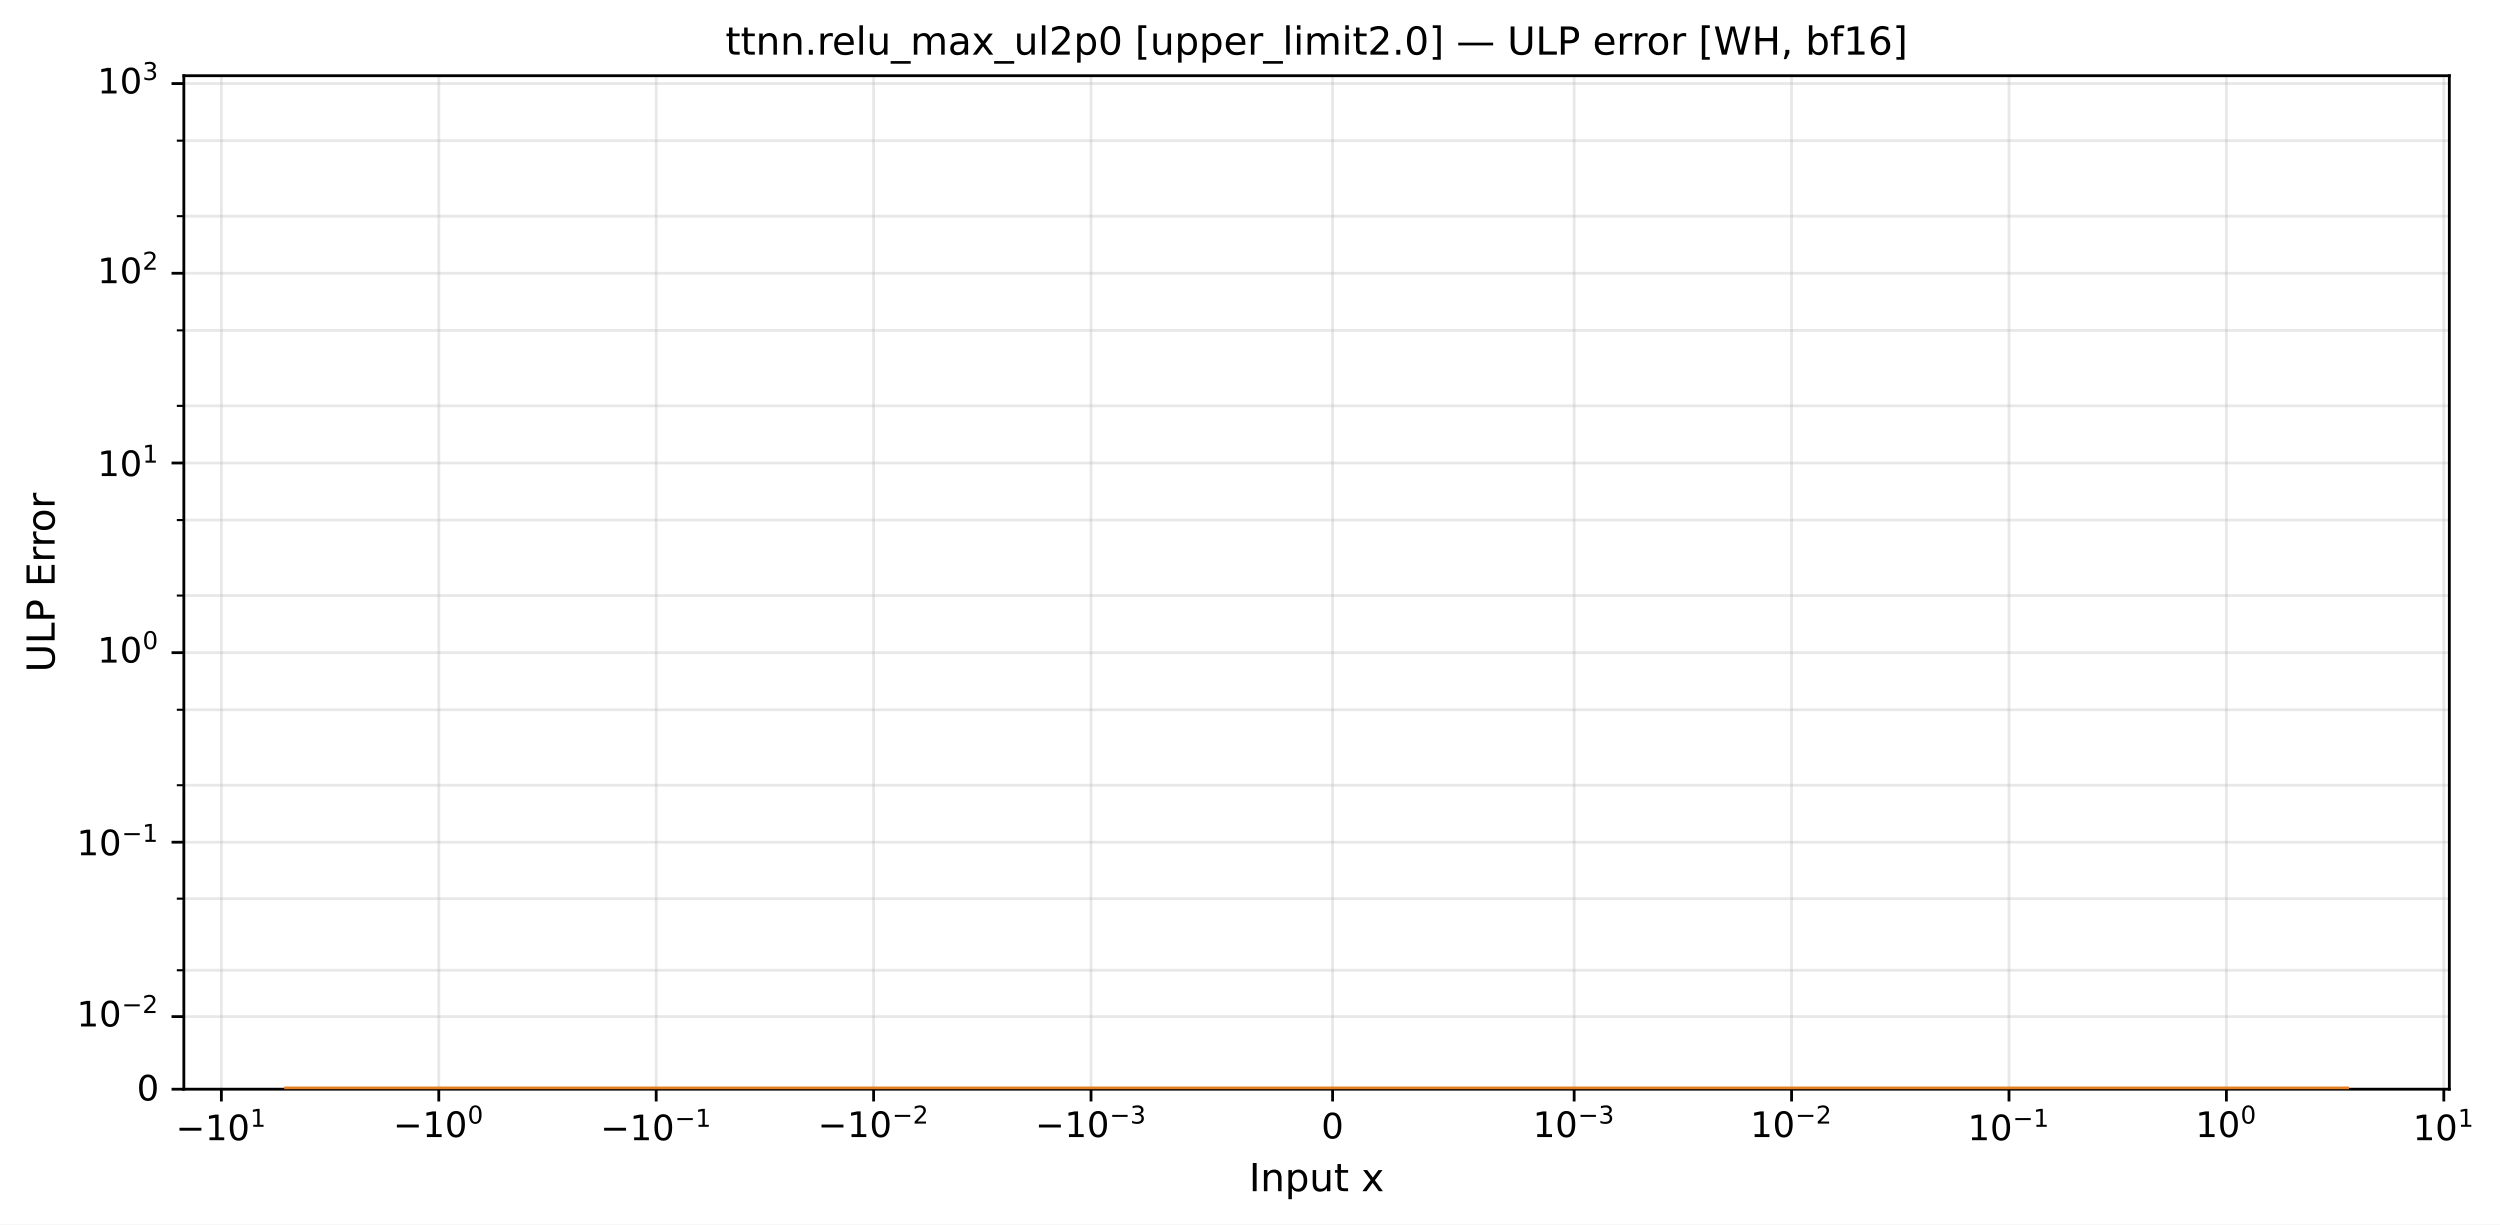
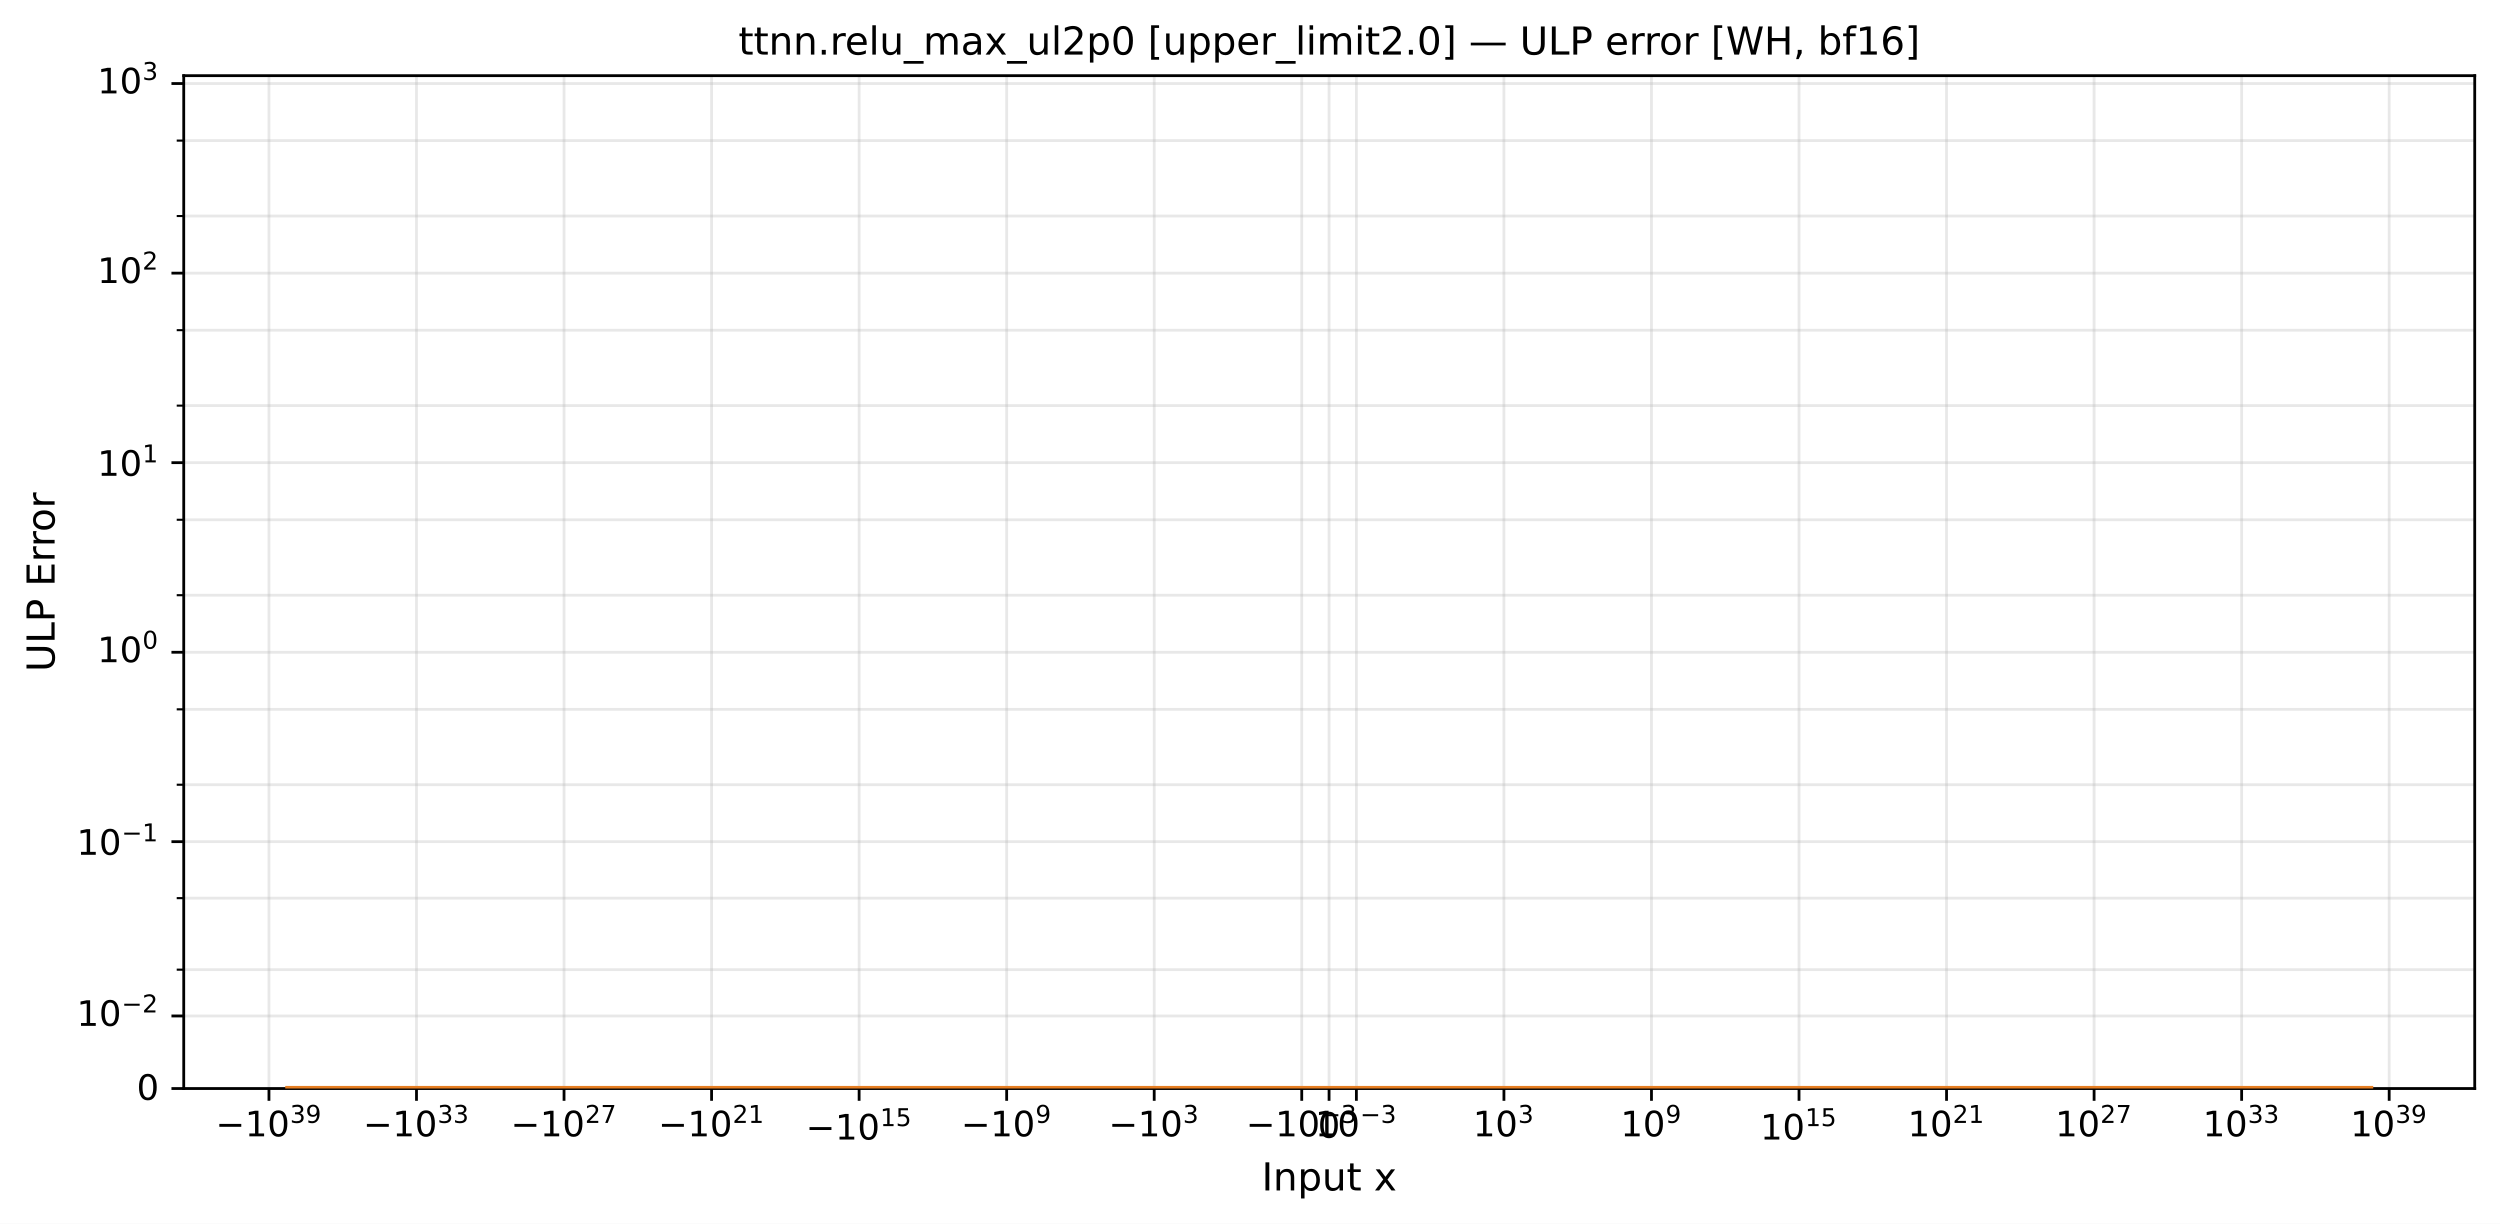
- <svg xmlns="http://www.w3.org/2000/svg" xmlns:xlink="http://www.w3.org/1999/xlink" width="711.825pt" height="348.65pt" viewBox="0 0 711.825 348.65" version="1.1">
+ <svg xmlns="http://www.w3.org/2000/svg" xmlns:xlink="http://www.w3.org/1999/xlink" width="712.254pt" height="348.65pt" viewBox="0 0 712.254 348.65" version="1.1">
  <defs>
    <style type="text/css">*{stroke-linejoin: round; stroke-linecap: butt}</style>
  </defs>
  <g id="figure_1">
    <g id="patch_1">
-       <path d="M 0 348.65  L 711.825 348.65  L 711.825 0  L 0 0  z " style="fill: #ffffff" />
+       <path d="M 0 348.65  L 712.254 348.65  L 712.254 0  L 0 0  z " style="fill: #ffffff" />
    </g>
    <g id="axes_1">
      <g id="patch_2">
-         <path d="M 52.346 310.126  L 697.398 310.126  L 697.398 21.558  L 52.346 21.558  z " style="fill: #ffffff" />
+         <path d="M 52.346 310.126  L 705.054 310.126  L 705.054 21.558  L 52.346 21.558  z " style="fill: #ffffff" />
      </g>
      <g id="matplotlib.axis_1">
        <g id="xtick_1">
          <g id="line2d_1">
-             <path d="M 63.032 310.126  L 63.032 21.558  " clip-path="url(#pb65da6283c)" style="fill: none; stroke: #b0b0b0; stroke-opacity: 0.3; stroke-width: 0.8; stroke-linecap: square" />
+             <path d="M 76.626 310.126  L 76.626 21.558  " clip-path="url(#pabdd1ac761)" style="fill: none; stroke: #b0b0b0; stroke-opacity: 0.3; stroke-width: 0.8; stroke-linecap: square" />
          </g>
          <g id="line2d_2">
            <defs>
-               <path id="mb6e221e3f4" d="M 0 0  L 0 3.5  " style="stroke: #000000; stroke-width: 0.8" />
+               <path id="mcf3e593e1d" d="M 0 0  L 0 3.5  " style="stroke: #000000; stroke-width: 0.8" />
            </defs>
            <g>
-               <use xlink:href="#mb6e221e3f4" x="63.032" y="310.126" style="stroke: #000000; stroke-width: 0.8" />
+               <use xlink:href="#mcf3e593e1d" x="76.626" y="310.126" style="stroke: #000000; stroke-width: 0.8" />
            </g>
          </g>
          <g id="text_1">
-             <g transform="translate(50.0316 324.7247)">
+             <g transform="translate(61.42569 324.7247)">
+               <text>
+                 <tspan x="0" y="-0.977" style="font-size: 10px; font-family: 'DejaVu Sans'">−</tspan>
+                 <tspan x="8.379" y="-0.977" style="font-size: 10px; font-family: 'DejaVu Sans'">1</tspan>
+                 <tspan x="14.741" y="-0.977" style="font-size: 10px; font-family: 'DejaVu Sans'">0</tspan>
+                 <tspan x="21.199" y="-4.805" style="font-size: 7px; font-family: 'DejaVu Sans'">3</tspan>
+                 <tspan x="25.653" y="-4.805" style="font-size: 7px; font-family: 'DejaVu Sans'">9</tspan>
+               </text>
+             </g>
+           </g>
+         </g>
+         <g id="xtick_2">
+           <g id="line2d_3">
+             <path d="M 118.66 310.126  L 118.66 21.558  " clip-path="url(#pabdd1ac761)" style="fill: none; stroke: #b0b0b0; stroke-opacity: 0.3; stroke-width: 0.8; stroke-linecap: square" />
+           </g>
+           <g id="line2d_4">
+             <g>
+               <use xlink:href="#mcf3e593e1d" x="118.66" y="310.126" style="stroke: #000000; stroke-width: 0.8" />
+             </g>
+           </g>
+           <g id="text_2">
+             <g transform="translate(103.4604 324.7247)">
+               <text>
+                 <tspan x="0" y="-0.977" style="font-size: 10px; font-family: 'DejaVu Sans'">−</tspan>
+                 <tspan x="8.379" y="-0.977" style="font-size: 10px; font-family: 'DejaVu Sans'">1</tspan>
+                 <tspan x="14.741" y="-0.977" style="font-size: 10px; font-family: 'DejaVu Sans'">0</tspan>
+                 <tspan x="21.199" y="-4.805" style="font-size: 7px; font-family: 'DejaVu Sans'">3</tspan>
+                 <tspan x="25.653" y="-4.805" style="font-size: 7px; font-family: 'DejaVu Sans'">3</tspan>
+               </text>
+             </g>
+           </g>
+         </g>
+         <g id="xtick_3">
+           <g id="line2d_5">
+             <path d="M 160.695 310.126  L 160.695 21.558  " clip-path="url(#pabdd1ac761)" style="fill: none; stroke: #b0b0b0; stroke-opacity: 0.3; stroke-width: 0.8; stroke-linecap: square" />
+           </g>
+           <g id="line2d_6">
+             <g>
+               <use xlink:href="#mcf3e593e1d" x="160.695" y="310.126" style="stroke: #000000; stroke-width: 0.8" />
+             </g>
+           </g>
+           <g id="text_3">
+             <g transform="translate(145.4952 324.7247)">
+               <text>
+                 <tspan x="0" y="-0.977" style="font-size: 10px; font-family: 'DejaVu Sans'">−</tspan>
+                 <tspan x="8.379" y="-0.977" style="font-size: 10px; font-family: 'DejaVu Sans'">1</tspan>
+                 <tspan x="14.741" y="-0.977" style="font-size: 10px; font-family: 'DejaVu Sans'">0</tspan>
+                 <tspan x="21.199" y="-4.805" style="font-size: 7px; font-family: 'DejaVu Sans'">2</tspan>
+                 <tspan x="25.653" y="-4.805" style="font-size: 7px; font-family: 'DejaVu Sans'">7</tspan>
+               </text>
+             </g>
+           </g>
+         </g>
+         <g id="xtick_4">
+           <g id="line2d_7">
+             <path d="M 202.73 310.126  L 202.73 21.558  " clip-path="url(#pabdd1ac761)" style="fill: none; stroke: #b0b0b0; stroke-opacity: 0.3; stroke-width: 0.8; stroke-linecap: square" />
+           </g>
+           <g id="line2d_8">
+             <g>
+               <use xlink:href="#mcf3e593e1d" x="202.73" y="310.126" style="stroke: #000000; stroke-width: 0.8" />
+             </g>
+           </g>
+           <g id="text_4">
+             <g transform="translate(187.5299 324.7247)">
+               <text>
+                 <tspan x="0" y="-0.977" style="font-size: 10px; font-family: 'DejaVu Sans'">−</tspan>
+                 <tspan x="8.379" y="-0.977" style="font-size: 10px; font-family: 'DejaVu Sans'">1</tspan>
+                 <tspan x="14.741" y="-0.977" style="font-size: 10px; font-family: 'DejaVu Sans'">0</tspan>
+                 <tspan x="21.199" y="-4.805" style="font-size: 7px; font-family: 'DejaVu Sans'">2</tspan>
+                 <tspan x="25.653" y="-4.805" style="font-size: 7px; font-family: 'DejaVu Sans'">1</tspan>
+               </text>
+             </g>
+           </g>
+         </g>
+         <g id="xtick_5">
+           <g id="line2d_9">
+             <path d="M 244.765 310.126  L 244.765 21.558  " clip-path="url(#pabdd1ac761)" style="fill: none; stroke: #b0b0b0; stroke-opacity: 0.3; stroke-width: 0.8; stroke-linecap: square" />
+           </g>
+           <g id="line2d_10">
+             <g>
+               <use xlink:href="#mcf3e593e1d" x="244.765" y="310.126" style="stroke: #000000; stroke-width: 0.8" />
+             </g>
+           </g>
+           <g id="text_5">
+             <g transform="translate(229.5647 324.7247)">
              <text>
                <tspan x="0" y="-0.064" style="font-size: 10px; font-family: 'DejaVu Sans'">−</tspan>
                <tspan x="8.379" y="-0.064" style="font-size: 10px; font-family: 'DejaVu Sans'">1</tspan>
                <tspan x="14.741" y="-0.064" style="font-size: 10px; font-family: 'DejaVu Sans'">0</tspan>
                <tspan x="21.199" y="-3.892" style="font-size: 7px; font-family: 'DejaVu Sans'">1</tspan>
-               </text>
-             </g>
-           </g>
-         </g>
-         <g id="xtick_2">
-           <g id="line2d_3">
-             <path d="M 124.935 310.126  L 124.935 21.558  " clip-path="url(#pb65da6283c)" style="fill: none; stroke: #b0b0b0; stroke-opacity: 0.3; stroke-width: 0.8; stroke-linecap: square" />
-           </g>
-           <g id="line2d_4">
-             <g>
-               <use xlink:href="#mb6e221e3f4" x="124.935" y="310.126" style="stroke: #000000; stroke-width: 0.8" />
-             </g>
-           </g>
-           <g id="text_2">
-             <g transform="translate(111.9353 324.7247)">
+                 <tspan x="25.653" y="-3.892" style="font-size: 7px; font-family: 'DejaVu Sans'">5</tspan>
+               </text>
+             </g>
+           </g>
+         </g>
+         <g id="xtick_6">
+           <g id="line2d_11">
+             <path d="M 286.799 310.126  L 286.799 21.558  " clip-path="url(#pabdd1ac761)" style="fill: none; stroke: #b0b0b0; stroke-opacity: 0.3; stroke-width: 0.8; stroke-linecap: square" />
+           </g>
+           <g id="line2d_12">
+             <g>
+               <use xlink:href="#mcf3e593e1d" x="286.799" y="310.126" style="stroke: #000000; stroke-width: 0.8" />
+             </g>
+           </g>
+           <g id="text_6">
+             <g transform="translate(273.7994 324.7247)">
              <text>
                <tspan x="0" y="-0.977" style="font-size: 10px; font-family: 'DejaVu Sans'">−</tspan>
                <tspan x="8.379" y="-0.977" style="font-size: 10px; font-family: 'DejaVu Sans'">1</tspan>
                <tspan x="14.741" y="-0.977" style="font-size: 10px; font-family: 'DejaVu Sans'">0</tspan>
-                 <tspan x="21.199" y="-4.805" style="font-size: 7px; font-family: 'DejaVu Sans'">0</tspan>
-               </text>
-             </g>
-           </g>
-         </g>
-         <g id="xtick_3">
-           <g id="line2d_5">
-             <path d="M 186.839 310.126  L 186.839 21.558  " clip-path="url(#pb65da6283c)" style="fill: none; stroke: #b0b0b0; stroke-opacity: 0.3; stroke-width: 0.8; stroke-linecap: square" />
-           </g>
-           <g id="line2d_6">
-             <g>
-               <use xlink:href="#mb6e221e3f4" x="186.839" y="310.126" style="stroke: #000000; stroke-width: 0.8" />
-             </g>
-           </g>
-           <g id="text_3">
-             <g transform="translate(170.9391 324.7247)">
-               <text>
-                 <tspan x="0" y="-0.064" style="font-size: 10px; font-family: 'DejaVu Sans'">−</tspan>
-                 <tspan x="8.379" y="-0.064" style="font-size: 10px; font-family: 'DejaVu Sans'">1</tspan>
-                 <tspan x="14.741" y="-0.064" style="font-size: 10px; font-family: 'DejaVu Sans'">0</tspan>
-                 <tspan x="21.199" y="-3.892" style="font-size: 7px; font-family: 'DejaVu Sans'">−</tspan>
-                 <tspan x="27.064" y="-3.892" style="font-size: 7px; font-family: 'DejaVu Sans'">1</tspan>
-               </text>
-             </g>
-           </g>
-         </g>
-         <g id="xtick_4">
-           <g id="line2d_7">
-             <path d="M 248.743 310.126  L 248.743 21.558  " clip-path="url(#pb65da6283c)" style="fill: none; stroke: #b0b0b0; stroke-opacity: 0.3; stroke-width: 0.8; stroke-linecap: square" />
-           </g>
-           <g id="line2d_8">
-             <g>
-               <use xlink:href="#mb6e221e3f4" x="248.743" y="310.126" style="stroke: #000000; stroke-width: 0.8" />
-             </g>
-           </g>
-           <g id="text_4">
-             <g transform="translate(232.8428 324.7247)">
+                 <tspan x="21.199" y="-4.805" style="font-size: 7px; font-family: 'DejaVu Sans'">9</tspan>
+               </text>
+             </g>
+           </g>
+         </g>
+         <g id="xtick_7">
+           <g id="line2d_13">
+             <path d="M 328.834 310.126  L 328.834 21.558  " clip-path="url(#pabdd1ac761)" style="fill: none; stroke: #b0b0b0; stroke-opacity: 0.3; stroke-width: 0.8; stroke-linecap: square" />
+           </g>
+           <g id="line2d_14">
+             <g>
+               <use xlink:href="#mcf3e593e1d" x="328.834" y="310.126" style="stroke: #000000; stroke-width: 0.8" />
+             </g>
+           </g>
+           <g id="text_7">
+             <g transform="translate(315.8341 324.7247)">
              <text>
                <tspan x="0" y="-0.977" style="font-size: 10px; font-family: 'DejaVu Sans'">−</tspan>
                <tspan x="8.379" y="-0.977" style="font-size: 10px; font-family: 'DejaVu Sans'">1</tspan>
                <tspan x="14.741" y="-0.977" style="font-size: 10px; font-family: 'DejaVu Sans'">0</tspan>
-                 <tspan x="21.199" y="-4.805" style="font-size: 7px; font-family: 'DejaVu Sans'">−</tspan>
-                 <tspan x="27.064" y="-4.805" style="font-size: 7px; font-family: 'DejaVu Sans'">2</tspan>
-               </text>
-             </g>
-           </g>
-         </g>
-         <g id="xtick_5">
-           <g id="line2d_9">
-             <path d="M 310.647 310.126  L 310.647 21.558  " clip-path="url(#pb65da6283c)" style="fill: none; stroke: #b0b0b0; stroke-opacity: 0.3; stroke-width: 0.8; stroke-linecap: square" />
-           </g>
-           <g id="line2d_10">
-             <g>
-               <use xlink:href="#mb6e221e3f4" x="310.647" y="310.126" style="stroke: #000000; stroke-width: 0.8" />
-             </g>
-           </g>
-           <g id="text_5">
-             <g transform="translate(294.7465 324.7247)">
+                 <tspan x="21.199" y="-4.805" style="font-size: 7px; font-family: 'DejaVu Sans'">3</tspan>
+               </text>
+             </g>
+           </g>
+         </g>
+         <g id="xtick_8">
+           <g id="line2d_15">
+             <path d="M 370.869 310.126  L 370.869 21.558  " clip-path="url(#pabdd1ac761)" style="fill: none; stroke: #b0b0b0; stroke-opacity: 0.3; stroke-width: 0.8; stroke-linecap: square" />
+           </g>
+           <g id="line2d_16">
+             <g>
+               <use xlink:href="#mcf3e593e1d" x="370.869" y="310.126" style="stroke: #000000; stroke-width: 0.8" />
+             </g>
+           </g>
+           <g id="text_8">
+             <g transform="translate(354.9689 324.7247)">
              <text>
                <tspan x="0" y="-0.977" style="font-size: 10px; font-family: 'DejaVu Sans'">−</tspan>
                <tspan x="8.379" y="-0.977" style="font-size: 10px; font-family: 'DejaVu Sans'">1</tspan>
                <tspan x="14.741" y="-0.977" style="font-size: 10px; font-family: 'DejaVu Sans'">0</tspan>
                <tspan x="21.199" y="-4.805" style="font-size: 7px; font-family: 'DejaVu Sans'">−</tspan>
                <tspan x="27.064" y="-4.805" style="font-size: 7px; font-family: 'DejaVu Sans'">3</tspan>
              </text>
            </g>
          </g>
        </g>
-         <g id="xtick_6">
-           <g id="line2d_11">
-             <path d="M 379.428 310.126  L 379.428 21.558  " clip-path="url(#pb65da6283c)" style="fill: none; stroke: #b0b0b0; stroke-opacity: 0.3; stroke-width: 0.8; stroke-linecap: square" />
-           </g>
-           <g id="line2d_12">
-             <g>
-               <use xlink:href="#mb6e221e3f4" x="379.428" y="310.126" style="stroke: #000000; stroke-width: 0.8" />
-             </g>
-           </g>
-           <g id="text_6">
-             <g transform="translate(376.2285 324.7247)">
+         <g id="xtick_9">
+           <g id="line2d_17">
+             <path d="M 378.653 310.126  L 378.653 21.558  " clip-path="url(#pabdd1ac761)" style="fill: none; stroke: #b0b0b0; stroke-opacity: 0.3; stroke-width: 0.8; stroke-linecap: square" />
+           </g>
+           <g id="line2d_18">
+             <g>
+               <use xlink:href="#mcf3e593e1d" x="378.653" y="310.126" style="stroke: #000000; stroke-width: 0.8" />
+             </g>
+           </g>
+           <g id="text_9">
+             <g transform="translate(375.4531 324.7247)">
              <text>
                <tspan x="0" y="-0.578" style="font-size: 10px; font-family: 'DejaVu Sans'">0</tspan>
              </text>
            </g>
          </g>
        </g>
-         <g id="xtick_7">
-           <g id="line2d_13">
-             <path d="M 448.21 310.126  L 448.21 21.558  " clip-path="url(#pb65da6283c)" style="fill: none; stroke: #b0b0b0; stroke-opacity: 0.3; stroke-width: 0.8; stroke-linecap: square" />
-           </g>
-           <g id="line2d_14">
-             <g>
-               <use xlink:href="#mb6e221e3f4" x="448.21" y="310.126" style="stroke: #000000; stroke-width: 0.8" />
-             </g>
-           </g>
-           <g id="text_7">
-             <g transform="translate(436.4604 324.7247)">
+         <g id="xtick_10">
+           <g id="line2d_19">
+             <path d="M 386.437 310.126  L 386.437 21.558  " clip-path="url(#pabdd1ac761)" style="fill: none; stroke: #b0b0b0; stroke-opacity: 0.3; stroke-width: 0.8; stroke-linecap: square" />
+           </g>
+           <g id="line2d_20">
+             <g>
+               <use xlink:href="#mcf3e593e1d" x="386.437" y="310.126" style="stroke: #000000; stroke-width: 0.8" />
+             </g>
+           </g>
+           <g id="text_10">
+             <g transform="translate(374.6873 324.7247)">
              <text>
                <tspan x="0" y="-0.977" style="font-size: 10px; font-family: 'DejaVu Sans'">1</tspan>
                <tspan x="6.362" y="-0.977" style="font-size: 10px; font-family: 'DejaVu Sans'">0</tspan>
                <tspan x="12.82" y="-4.805" style="font-size: 7px; font-family: 'DejaVu Sans'">−</tspan>
                <tspan x="18.686" y="-4.805" style="font-size: 7px; font-family: 'DejaVu Sans'">3</tspan>
              </text>
            </g>
          </g>
        </g>
-         <g id="xtick_8">
-           <g id="line2d_15">
-             <path d="M 510.114 310.126  L 510.114 21.558  " clip-path="url(#pb65da6283c)" style="fill: none; stroke: #b0b0b0; stroke-opacity: 0.3; stroke-width: 0.8; stroke-linecap: square" />
-           </g>
-           <g id="line2d_16">
-             <g>
-               <use xlink:href="#mb6e221e3f4" x="510.114" y="310.126" style="stroke: #000000; stroke-width: 0.8" />
-             </g>
-           </g>
-           <g id="text_8">
-             <g transform="translate(498.3641 324.7247)">
+         <g id="xtick_11">
+           <g id="line2d_21">
+             <path d="M 428.472 310.126  L 428.472 21.558  " clip-path="url(#pabdd1ac761)" style="fill: none; stroke: #b0b0b0; stroke-opacity: 0.3; stroke-width: 0.8; stroke-linecap: square" />
+           </g>
+           <g id="line2d_22">
+             <g>
+               <use xlink:href="#mcf3e593e1d" x="428.472" y="310.126" style="stroke: #000000; stroke-width: 0.8" />
+             </g>
+           </g>
+           <g id="text_11">
+             <g transform="translate(419.6721 324.7247)">
+               <text>
+                 <tspan x="0" y="-0.977" style="font-size: 10px; font-family: 'DejaVu Sans'">1</tspan>
+                 <tspan x="6.362" y="-0.977" style="font-size: 10px; font-family: 'DejaVu Sans'">0</tspan>
+                 <tspan x="12.82" y="-4.805" style="font-size: 7px; font-family: 'DejaVu Sans'">3</tspan>
+               </text>
+             </g>
+           </g>
+         </g>
+         <g id="xtick_12">
+           <g id="line2d_23">
+             <path d="M 470.507 310.126  L 470.507 21.558  " clip-path="url(#pabdd1ac761)" style="fill: none; stroke: #b0b0b0; stroke-opacity: 0.3; stroke-width: 0.8; stroke-linecap: square" />
+           </g>
+           <g id="line2d_24">
+             <g>
+               <use xlink:href="#mcf3e593e1d" x="470.507" y="310.126" style="stroke: #000000; stroke-width: 0.8" />
+             </g>
+           </g>
+           <g id="text_12">
+             <g transform="translate(461.7068 324.7247)">
+               <text>
+                 <tspan x="0" y="-0.977" style="font-size: 10px; font-family: 'DejaVu Sans'">1</tspan>
+                 <tspan x="6.362" y="-0.977" style="font-size: 10px; font-family: 'DejaVu Sans'">0</tspan>
+                 <tspan x="12.82" y="-4.805" style="font-size: 7px; font-family: 'DejaVu Sans'">9</tspan>
+               </text>
+             </g>
+           </g>
+         </g>
+         <g id="xtick_13">
+           <g id="line2d_25">
+             <path d="M 512.542 310.126  L 512.542 21.558  " clip-path="url(#pabdd1ac761)" style="fill: none; stroke: #b0b0b0; stroke-opacity: 0.3; stroke-width: 0.8; stroke-linecap: square" />
+           </g>
+           <g id="line2d_26">
+             <g>
+               <use xlink:href="#mcf3e593e1d" x="512.542" y="310.126" style="stroke: #000000; stroke-width: 0.8" />
+             </g>
+           </g>
+           <g id="text_13">
+             <g transform="translate(501.4915 324.7247)">
+               <text>
+                 <tspan x="0" y="-0.064" style="font-size: 10px; font-family: 'DejaVu Sans'">1</tspan>
+                 <tspan x="6.362" y="-0.064" style="font-size: 10px; font-family: 'DejaVu Sans'">0</tspan>
+                 <tspan x="12.82" y="-3.892" style="font-size: 7px; font-family: 'DejaVu Sans'">1</tspan>
+                 <tspan x="17.274" y="-3.892" style="font-size: 7px; font-family: 'DejaVu Sans'">5</tspan>
+               </text>
+             </g>
+           </g>
+         </g>
+         <g id="xtick_14">
+           <g id="line2d_27">
+             <path d="M 554.576 310.126  L 554.576 21.558  " clip-path="url(#pabdd1ac761)" style="fill: none; stroke: #b0b0b0; stroke-opacity: 0.3; stroke-width: 0.8; stroke-linecap: square" />
+           </g>
+           <g id="line2d_28">
+             <g>
+               <use xlink:href="#mcf3e593e1d" x="554.576" y="310.126" style="stroke: #000000; stroke-width: 0.8" />
+             </g>
+           </g>
+           <g id="text_14">
+             <g transform="translate(543.5263 324.7247)">
+               <text>
+                 <tspan x="0" y="-0.977" style="font-size: 10px; font-family: 'DejaVu Sans'">1</tspan>
+                 <tspan x="6.362" y="-0.977" style="font-size: 10px; font-family: 'DejaVu Sans'">0</tspan>
+                 <tspan x="12.82" y="-4.805" style="font-size: 7px; font-family: 'DejaVu Sans'">2</tspan>
+                 <tspan x="17.274" y="-4.805" style="font-size: 7px; font-family: 'DejaVu Sans'">1</tspan>
+               </text>
+             </g>
+           </g>
+         </g>
+         <g id="xtick_15">
+           <g id="line2d_29">
+             <path d="M 596.611 310.126  L 596.611 21.558  " clip-path="url(#pabdd1ac761)" style="fill: none; stroke: #b0b0b0; stroke-opacity: 0.3; stroke-width: 0.8; stroke-linecap: square" />
+           </g>
+           <g id="line2d_30">
+             <g>
+               <use xlink:href="#mcf3e593e1d" x="596.611" y="310.126" style="stroke: #000000; stroke-width: 0.8" />
+             </g>
+           </g>
+           <g id="text_15">
+             <g transform="translate(585.561 324.7247)">
+               <text>
+                 <tspan x="0" y="-0.977" style="font-size: 10px; font-family: 'DejaVu Sans'">1</tspan>
+                 <tspan x="6.362" y="-0.977" style="font-size: 10px; font-family: 'DejaVu Sans'">0</tspan>
+                 <tspan x="12.82" y="-4.805" style="font-size: 7px; font-family: 'DejaVu Sans'">2</tspan>
+                 <tspan x="17.274" y="-4.805" style="font-size: 7px; font-family: 'DejaVu Sans'">7</tspan>
+               </text>
+             </g>
+           </g>
+         </g>
+         <g id="xtick_16">
+           <g id="line2d_31">
+             <path d="M 638.646 310.126  L 638.646 21.558  " clip-path="url(#pabdd1ac761)" style="fill: none; stroke: #b0b0b0; stroke-opacity: 0.3; stroke-width: 0.8; stroke-linecap: square" />
+           </g>
+           <g id="line2d_32">
+             <g>
+               <use xlink:href="#mcf3e593e1d" x="638.646" y="310.126" style="stroke: #000000; stroke-width: 0.8" />
+             </g>
+           </g>
+           <g id="text_16">
+             <g transform="translate(627.5958 324.7247)">
+               <text>
+                 <tspan x="0" y="-0.977" style="font-size: 10px; font-family: 'DejaVu Sans'">1</tspan>
+                 <tspan x="6.362" y="-0.977" style="font-size: 10px; font-family: 'DejaVu Sans'">0</tspan>
+                 <tspan x="12.82" y="-4.805" style="font-size: 7px; font-family: 'DejaVu Sans'">3</tspan>
+                 <tspan x="17.274" y="-4.805" style="font-size: 7px; font-family: 'DejaVu Sans'">3</tspan>
+               </text>
+             </g>
+           </g>
+         </g>
+         <g id="xtick_17">
+           <g id="line2d_33">
+             <path d="M 680.681 310.126  L 680.681 21.558  " clip-path="url(#pabdd1ac761)" style="fill: none; stroke: #b0b0b0; stroke-opacity: 0.3; stroke-width: 0.8; stroke-linecap: square" />
+           </g>
+           <g id="line2d_34">
+             <g>
+               <use xlink:href="#mcf3e593e1d" x="680.681" y="310.126" style="stroke: #000000; stroke-width: 0.8" />
+             </g>
+           </g>
+           <g id="text_17">
+             <g transform="translate(669.6305 324.7247)">
+               <text>
+                 <tspan x="0" y="-0.977" style="font-size: 10px; font-family: 'DejaVu Sans'">1</tspan>
+                 <tspan x="6.362" y="-0.977" style="font-size: 10px; font-family: 'DejaVu Sans'">0</tspan>
+                 <tspan x="12.82" y="-4.805" style="font-size: 7px; font-family: 'DejaVu Sans'">3</tspan>
+                 <tspan x="17.274" y="-4.805" style="font-size: 7px; font-family: 'DejaVu Sans'">9</tspan>
+               </text>
+             </g>
+           </g>
+         </g>
+         <g id="text_18">
+           <text style="font-size: 11px; font-family: 'DejaVu Sans', 'Bitstream Vera Sans', 'Computer Modern Sans Serif', 'Lucida Grande', 'Verdana', 'Geneva', 'Lucid', 'Arial', 'Helvetica', 'Avant Garde', sans-serif; text-anchor: middle" x="378.7" y="339.163" transform="rotate(-0 378.6999 339.1627)">Input x</text>
+         </g>
+       </g>
+       <g id="matplotlib.axis_2">
+         <g id="ytick_1">
+           <g id="line2d_35">
+             <path d="M 52.346 310.126  L 705.054 310.126  " clip-path="url(#pabdd1ac761)" style="fill: none; stroke: #b0b0b0; stroke-opacity: 0.3; stroke-width: 0.8; stroke-linecap: square" />
+           </g>
+           <g id="line2d_36">
+             <defs>
+               <path id="me82e514454" d="M 0 0  L -3.5 0  " style="stroke: #000000; stroke-width: 0.8" />
+             </defs>
+             <g>
+               <use xlink:href="#me82e514454" x="52.346" y="310.126" style="stroke: #000000; stroke-width: 0.8" />
+             </g>
+           </g>
+           <g id="text_19">
+             <g transform="translate(38.94594 313.9255)">
+               <text>
+                 <tspan x="0" y="-0.578" style="font-size: 10px; font-family: 'DejaVu Sans'">0</tspan>
+               </text>
+             </g>
+           </g>
+         </g>
+         <g id="ytick_2">
+           <g id="line2d_37">
+             <path d="M 52.346 289.451  L 705.054 289.451  " clip-path="url(#pabdd1ac761)" style="fill: none; stroke: #b0b0b0; stroke-opacity: 0.3; stroke-width: 0.8; stroke-linecap: square" />
+           </g>
+           <g id="line2d_38">
+             <g>
+               <use xlink:href="#me82e514454" x="52.346" y="289.451" style="stroke: #000000; stroke-width: 0.8" />
+             </g>
+           </g>
+           <g id="text_20">
+             <g transform="translate(21.84594 293.2501)">
              <text>
                <tspan x="0" y="-0.977" style="font-size: 10px; font-family: 'DejaVu Sans'">1</tspan>
                <tspan x="6.362" y="-0.977" style="font-size: 10px; font-family: 'DejaVu Sans'">0</tspan>
                <tspan x="12.82" y="-4.805" style="font-size: 7px; font-family: 'DejaVu Sans'">−</tspan>
                <tspan x="18.686" y="-4.805" style="font-size: 7px; font-family: 'DejaVu Sans'">2</tspan>
              </text>
            </g>
          </g>
        </g>
-         <g id="xtick_9">
-           <g id="line2d_17">
-             <path d="M 572.018 310.126  L 572.018 21.558  " clip-path="url(#pb65da6283c)" style="fill: none; stroke: #b0b0b0; stroke-opacity: 0.3; stroke-width: 0.8; stroke-linecap: square" />
-           </g>
-           <g id="line2d_18">
-             <g>
-               <use xlink:href="#mb6e221e3f4" x="572.018" y="310.126" style="stroke: #000000; stroke-width: 0.8" />
-             </g>
-           </g>
-           <g id="text_9">
-             <g transform="translate(560.2679 324.7247)">
+         <g id="ytick_3">
+           <g id="line2d_39">
+             <path d="M 52.346 239.793  L 705.054 239.793  " clip-path="url(#pabdd1ac761)" style="fill: none; stroke: #b0b0b0; stroke-opacity: 0.3; stroke-width: 0.8; stroke-linecap: square" />
+           </g>
+           <g id="line2d_40">
+             <g>
+               <use xlink:href="#me82e514454" x="52.346" y="239.793" style="stroke: #000000; stroke-width: 0.8" />
+             </g>
+           </g>
+           <g id="text_21">
+             <g transform="translate(21.84594 243.5927)">
              <text>
                <tspan x="0" y="-0.064" style="font-size: 10px; font-family: 'DejaVu Sans'">1</tspan>
                <tspan x="6.362" y="-0.064" style="font-size: 10px; font-family: 'DejaVu Sans'">0</tspan>
                <tspan x="12.82" y="-3.892" style="font-size: 7px; font-family: 'DejaVu Sans'">−</tspan>
                <tspan x="18.686" y="-3.892" style="font-size: 7px; font-family: 'DejaVu Sans'">1</tspan>
              </text>
            </g>
          </g>
        </g>
-         <g id="xtick_10">
-           <g id="line2d_19">
-             <path d="M 633.922 310.126  L 633.922 21.558  " clip-path="url(#pb65da6283c)" style="fill: none; stroke: #b0b0b0; stroke-opacity: 0.3; stroke-width: 0.8; stroke-linecap: square" />
-           </g>
-           <g id="line2d_20">
-             <g>
-               <use xlink:href="#mb6e221e3f4" x="633.922" y="310.126" style="stroke: #000000; stroke-width: 0.8" />
-             </g>
-           </g>
-           <g id="text_10">
-             <g transform="translate(625.1216 324.7247)">
+         <g id="ytick_4">
+           <g id="line2d_41">
+             <path d="M 52.346 185.837  L 705.054 185.837  " clip-path="url(#pabdd1ac761)" style="fill: none; stroke: #b0b0b0; stroke-opacity: 0.3; stroke-width: 0.8; stroke-linecap: square" />
+           </g>
+           <g id="line2d_42">
+             <g>
+               <use xlink:href="#me82e514454" x="52.346" y="185.837" style="stroke: #000000; stroke-width: 0.8" />
+             </g>
+           </g>
+           <g id="text_22">
+             <g transform="translate(27.74594 189.6361)">
              <text>
                <tspan x="0" y="-0.977" style="font-size: 10px; font-family: 'DejaVu Sans'">1</tspan>
                <tspan x="6.362" y="-0.977" style="font-size: 10px; font-family: 'DejaVu Sans'">0</tspan>
                <tspan x="12.82" y="-4.805" style="font-size: 7px; font-family: 'DejaVu Sans'">0</tspan>
              </text>
            </g>
          </g>
        </g>
-         <g id="xtick_11">
-           <g id="line2d_21">
-             <path d="M 695.825 310.126  L 695.825 21.558  " clip-path="url(#pb65da6283c)" style="fill: none; stroke: #b0b0b0; stroke-opacity: 0.3; stroke-width: 0.8; stroke-linecap: square" />
-           </g>
-           <g id="line2d_22">
-             <g>
-               <use xlink:href="#mb6e221e3f4" x="695.825" y="310.126" style="stroke: #000000; stroke-width: 0.8" />
-             </g>
-           </g>
-           <g id="text_11">
-             <g transform="translate(687.0253 324.7247)">
+         <g id="ytick_5">
+           <g id="line2d_43">
+             <path d="M 52.346 131.823  L 705.054 131.823  " clip-path="url(#pabdd1ac761)" style="fill: none; stroke: #b0b0b0; stroke-opacity: 0.3; stroke-width: 0.8; stroke-linecap: square" />
+           </g>
+           <g id="line2d_44">
+             <g>
+               <use xlink:href="#me82e514454" x="52.346" y="131.823" style="stroke: #000000; stroke-width: 0.8" />
+             </g>
+           </g>
+           <g id="text_23">
+             <g transform="translate(27.74594 135.6222)">
              <text>
                <tspan x="0" y="-0.064" style="font-size: 10px; font-family: 'DejaVu Sans'">1</tspan>
                <tspan x="6.362" y="-0.064" style="font-size: 10px; font-family: 'DejaVu Sans'">0</tspan>
                <tspan x="12.82" y="-3.892" style="font-size: 7px; font-family: 'DejaVu Sans'">1</tspan>
              </text>
            </g>
          </g>
        </g>
-         <g id="text_12">
-           <text style="font-size: 11px; font-family: 'DejaVu Sans', 'Bitstream Vera Sans', 'Computer Modern Sans Serif', 'Lucida Grande', 'Verdana', 'Geneva', 'Lucid', 'Arial', 'Helvetica', 'Avant Garde', sans-serif; text-anchor: middle" x="374.872" y="339.163" transform="rotate(-0 374.8719 339.1627)">Input x</text>
-         </g>
-       </g>
-       <g id="matplotlib.axis_2">
-         <g id="ytick_1">
-           <g id="line2d_23">
-             <path d="M 52.346 310.126  L 697.398 310.126  " clip-path="url(#pb65da6283c)" style="fill: none; stroke: #b0b0b0; stroke-opacity: 0.3; stroke-width: 0.8; stroke-linecap: square" />
-           </g>
-           <g id="line2d_24">
+         <g id="ytick_6">
+           <g id="line2d_45">
+             <path d="M 52.346 77.809  L 705.054 77.809  " clip-path="url(#pabdd1ac761)" style="fill: none; stroke: #b0b0b0; stroke-opacity: 0.3; stroke-width: 0.8; stroke-linecap: square" />
+           </g>
+           <g id="line2d_46">
+             <g>
+               <use xlink:href="#me82e514454" x="52.346" y="77.809" style="stroke: #000000; stroke-width: 0.8" />
+             </g>
+           </g>
+           <g id="text_24">
+             <g transform="translate(27.74594 81.60775)">
+               <text>
+                 <tspan x="0" y="-0.977" style="font-size: 10px; font-family: 'DejaVu Sans'">1</tspan>
+                 <tspan x="6.362" y="-0.977" style="font-size: 10px; font-family: 'DejaVu Sans'">0</tspan>
+                 <tspan x="12.82" y="-4.805" style="font-size: 7px; font-family: 'DejaVu Sans'">2</tspan>
+               </text>
+             </g>
+           </g>
+         </g>
+         <g id="ytick_7">
+           <g id="line2d_47">
+             <path d="M 52.346 23.794  L 705.054 23.794  " clip-path="url(#pabdd1ac761)" style="fill: none; stroke: #b0b0b0; stroke-opacity: 0.3; stroke-width: 0.8; stroke-linecap: square" />
+           </g>
+           <g id="line2d_48">
+             <g>
+               <use xlink:href="#me82e514454" x="52.346" y="23.794" style="stroke: #000000; stroke-width: 0.8" />
+             </g>
+           </g>
+           <g id="text_25">
+             <g transform="translate(27.74594 27.5933)">
+               <text>
+                 <tspan x="0" y="-0.977" style="font-size: 10px; font-family: 'DejaVu Sans'">1</tspan>
+                 <tspan x="6.362" y="-0.977" style="font-size: 10px; font-family: 'DejaVu Sans'">0</tspan>
+                 <tspan x="12.82" y="-4.805" style="font-size: 7px; font-family: 'DejaVu Sans'">3</tspan>
+               </text>
+             </g>
+           </g>
+         </g>
+         <g id="ytick_8">
+           <g id="line2d_49">
+             <path d="M 52.346 276.261  L 705.054 276.261  " clip-path="url(#pabdd1ac761)" style="fill: none; stroke: #b0b0b0; stroke-opacity: 0.3; stroke-width: 0.8; stroke-linecap: square" />
+           </g>
+           <g id="line2d_50">
            <defs>
-               <path id="mf78e928804" d="M 0 0  L -3.5 0  " style="stroke: #000000; stroke-width: 0.8" />
+               <path id="ma430fb9ce5" d="M 0 0  L -2 0  " style="stroke: #000000; stroke-width: 0.6" />
            </defs>
            <g>
-               <use xlink:href="#mf78e928804" x="52.346" y="310.126" style="stroke: #000000; stroke-width: 0.8" />
-             </g>
-           </g>
-           <g id="text_13">
-             <g transform="translate(38.94594 313.9255)">
-               <text>
-                 <tspan x="0" y="-0.578" style="font-size: 10px; font-family: 'DejaVu Sans'">0</tspan>
-               </text>
-             </g>
-           </g>
-         </g>
-         <g id="ytick_2">
-           <g id="line2d_25">
-             <path d="M 52.346 289.451  L 697.398 289.451  " clip-path="url(#pb65da6283c)" style="fill: none; stroke: #b0b0b0; stroke-opacity: 0.3; stroke-width: 0.8; stroke-linecap: square" />
-           </g>
-           <g id="line2d_26">
-             <g>
-               <use xlink:href="#mf78e928804" x="52.346" y="289.451" style="stroke: #000000; stroke-width: 0.8" />
-             </g>
-           </g>
-           <g id="text_14">
-             <g transform="translate(21.84594 293.2501)">
-               <text>
-                 <tspan x="0" y="-0.977" style="font-size: 10px; font-family: 'DejaVu Sans'">1</tspan>
-                 <tspan x="6.362" y="-0.977" style="font-size: 10px; font-family: 'DejaVu Sans'">0</tspan>
-                 <tspan x="12.82" y="-4.805" style="font-size: 7px; font-family: 'DejaVu Sans'">−</tspan>
-                 <tspan x="18.686" y="-4.805" style="font-size: 7px; font-family: 'DejaVu Sans'">2</tspan>
-               </text>
-             </g>
-           </g>
-         </g>
-         <g id="ytick_3">
-           <g id="line2d_27">
-             <path d="M 52.346 239.793  L 697.398 239.793  " clip-path="url(#pb65da6283c)" style="fill: none; stroke: #b0b0b0; stroke-opacity: 0.3; stroke-width: 0.8; stroke-linecap: square" />
-           </g>
-           <g id="line2d_28">
-             <g>
-               <use xlink:href="#mf78e928804" x="52.346" y="239.793" style="stroke: #000000; stroke-width: 0.8" />
-             </g>
-           </g>
-           <g id="text_15">
-             <g transform="translate(21.84594 243.5927)">
-               <text>
-                 <tspan x="0" y="-0.064" style="font-size: 10px; font-family: 'DejaVu Sans'">1</tspan>
-                 <tspan x="6.362" y="-0.064" style="font-size: 10px; font-family: 'DejaVu Sans'">0</tspan>
-                 <tspan x="12.82" y="-3.892" style="font-size: 7px; font-family: 'DejaVu Sans'">−</tspan>
-                 <tspan x="18.686" y="-3.892" style="font-size: 7px; font-family: 'DejaVu Sans'">1</tspan>
-               </text>
-             </g>
-           </g>
-         </g>
-         <g id="ytick_4">
-           <g id="line2d_29">
-             <path d="M 52.346 185.837  L 697.398 185.837  " clip-path="url(#pb65da6283c)" style="fill: none; stroke: #b0b0b0; stroke-opacity: 0.3; stroke-width: 0.8; stroke-linecap: square" />
-           </g>
-           <g id="line2d_30">
-             <g>
-               <use xlink:href="#mf78e928804" x="52.346" y="185.837" style="stroke: #000000; stroke-width: 0.8" />
-             </g>
-           </g>
-           <g id="text_16">
-             <g transform="translate(27.74594 189.6361)">
-               <text>
-                 <tspan x="0" y="-0.977" style="font-size: 10px; font-family: 'DejaVu Sans'">1</tspan>
-                 <tspan x="6.362" y="-0.977" style="font-size: 10px; font-family: 'DejaVu Sans'">0</tspan>
-                 <tspan x="12.82" y="-4.805" style="font-size: 7px; font-family: 'DejaVu Sans'">0</tspan>
-               </text>
-             </g>
-           </g>
-         </g>
-         <g id="ytick_5">
-           <g id="line2d_31">
-             <path d="M 52.346 131.823  L 697.398 131.823  " clip-path="url(#pb65da6283c)" style="fill: none; stroke: #b0b0b0; stroke-opacity: 0.3; stroke-width: 0.8; stroke-linecap: square" />
-           </g>
-           <g id="line2d_32">
-             <g>
-               <use xlink:href="#mf78e928804" x="52.346" y="131.823" style="stroke: #000000; stroke-width: 0.8" />
-             </g>
-           </g>
-           <g id="text_17">
-             <g transform="translate(27.74594 135.6222)">
-               <text>
-                 <tspan x="0" y="-0.064" style="font-size: 10px; font-family: 'DejaVu Sans'">1</tspan>
-                 <tspan x="6.362" y="-0.064" style="font-size: 10px; font-family: 'DejaVu Sans'">0</tspan>
-                 <tspan x="12.82" y="-3.892" style="font-size: 7px; font-family: 'DejaVu Sans'">1</tspan>
-               </text>
-             </g>
-           </g>
-         </g>
-         <g id="ytick_6">
-           <g id="line2d_33">
-             <path d="M 52.346 77.809  L 697.398 77.809  " clip-path="url(#pb65da6283c)" style="fill: none; stroke: #b0b0b0; stroke-opacity: 0.3; stroke-width: 0.8; stroke-linecap: square" />
-           </g>
-           <g id="line2d_34">
-             <g>
-               <use xlink:href="#mf78e928804" x="52.346" y="77.809" style="stroke: #000000; stroke-width: 0.8" />
-             </g>
-           </g>
-           <g id="text_18">
-             <g transform="translate(27.74594 81.60775)">
-               <text>
-                 <tspan x="0" y="-0.977" style="font-size: 10px; font-family: 'DejaVu Sans'">1</tspan>
-                 <tspan x="6.362" y="-0.977" style="font-size: 10px; font-family: 'DejaVu Sans'">0</tspan>
-                 <tspan x="12.82" y="-4.805" style="font-size: 7px; font-family: 'DejaVu Sans'">2</tspan>
-               </text>
-             </g>
-           </g>
-         </g>
-         <g id="ytick_7">
-           <g id="line2d_35">
-             <path d="M 52.346 23.794  L 697.398 23.794  " clip-path="url(#pb65da6283c)" style="fill: none; stroke: #b0b0b0; stroke-opacity: 0.3; stroke-width: 0.8; stroke-linecap: square" />
-           </g>
-           <g id="line2d_36">
-             <g>
-               <use xlink:href="#mf78e928804" x="52.346" y="23.794" style="stroke: #000000; stroke-width: 0.8" />
-             </g>
-           </g>
-           <g id="text_19">
-             <g transform="translate(27.74594 27.5933)">
-               <text>
-                 <tspan x="0" y="-0.977" style="font-size: 10px; font-family: 'DejaVu Sans'">1</tspan>
-                 <tspan x="6.362" y="-0.977" style="font-size: 10px; font-family: 'DejaVu Sans'">0</tspan>
-                 <tspan x="12.82" y="-4.805" style="font-size: 7px; font-family: 'DejaVu Sans'">3</tspan>
-               </text>
-             </g>
-           </g>
-         </g>
-         <g id="ytick_8">
-           <g id="line2d_37">
-             <path d="M 52.346 276.261  L 697.398 276.261  " clip-path="url(#pb65da6283c)" style="fill: none; stroke: #b0b0b0; stroke-opacity: 0.3; stroke-width: 0.8; stroke-linecap: square" />
-           </g>
-           <g id="line2d_38">
-             <defs>
-               <path id="m9dac28fd1b" d="M 0 0  L -2 0  " style="stroke: #000000; stroke-width: 0.6" />
-             </defs>
-             <g>
-               <use xlink:href="#m9dac28fd1b" x="52.346" y="276.261" style="stroke: #000000; stroke-width: 0.6" />
+               <use xlink:href="#ma430fb9ce5" x="52.346" y="276.261" style="stroke: #000000; stroke-width: 0.6" />
            </g>
          </g>
        </g>
        <g id="ytick_9">
-           <g id="line2d_39">
-             <path d="M 52.346 255.881  L 697.398 255.881  " clip-path="url(#pb65da6283c)" style="fill: none; stroke: #b0b0b0; stroke-opacity: 0.3; stroke-width: 0.8; stroke-linecap: square" />
-           </g>
-           <g id="line2d_40">
-             <g>
-               <use xlink:href="#m9dac28fd1b" x="52.346" y="255.881" style="stroke: #000000; stroke-width: 0.6" />
+           <g id="line2d_51">
+             <path d="M 52.346 255.881  L 705.054 255.881  " clip-path="url(#pabdd1ac761)" style="fill: none; stroke: #b0b0b0; stroke-opacity: 0.3; stroke-width: 0.8; stroke-linecap: square" />
+           </g>
+           <g id="line2d_52">
+             <g>
+               <use xlink:href="#ma430fb9ce5" x="52.346" y="255.881" style="stroke: #000000; stroke-width: 0.6" />
            </g>
          </g>
        </g>
        <g id="ytick_10">
-           <g id="line2d_41">
-             <path d="M 52.346 223.577  L 697.398 223.577  " clip-path="url(#pb65da6283c)" style="fill: none; stroke: #b0b0b0; stroke-opacity: 0.3; stroke-width: 0.8; stroke-linecap: square" />
-           </g>
-           <g id="line2d_42">
-             <g>
-               <use xlink:href="#m9dac28fd1b" x="52.346" y="223.577" style="stroke: #000000; stroke-width: 0.6" />
+           <g id="line2d_53">
+             <path d="M 52.346 223.577  L 705.054 223.577  " clip-path="url(#pabdd1ac761)" style="fill: none; stroke: #b0b0b0; stroke-opacity: 0.3; stroke-width: 0.8; stroke-linecap: square" />
+           </g>
+           <g id="line2d_54">
+             <g>
+               <use xlink:href="#ma430fb9ce5" x="52.346" y="223.577" style="stroke: #000000; stroke-width: 0.6" />
            </g>
          </g>
        </g>
        <g id="ytick_11">
-           <g id="line2d_43">
-             <path d="M 52.346 202.095  L 697.398 202.095  " clip-path="url(#pb65da6283c)" style="fill: none; stroke: #b0b0b0; stroke-opacity: 0.3; stroke-width: 0.8; stroke-linecap: square" />
-           </g>
-           <g id="line2d_44">
-             <g>
-               <use xlink:href="#m9dac28fd1b" x="52.346" y="202.095" style="stroke: #000000; stroke-width: 0.6" />
+           <g id="line2d_55">
+             <path d="M 52.346 202.095  L 705.054 202.095  " clip-path="url(#pabdd1ac761)" style="fill: none; stroke: #b0b0b0; stroke-opacity: 0.3; stroke-width: 0.8; stroke-linecap: square" />
+           </g>
+           <g id="line2d_56">
+             <g>
+               <use xlink:href="#ma430fb9ce5" x="52.346" y="202.095" style="stroke: #000000; stroke-width: 0.6" />
            </g>
          </g>
        </g>
        <g id="ytick_12">
-           <g id="line2d_45">
-             <path d="M 52.346 169.577  L 697.398 169.577  " clip-path="url(#pb65da6283c)" style="fill: none; stroke: #b0b0b0; stroke-opacity: 0.3; stroke-width: 0.8; stroke-linecap: square" />
-           </g>
-           <g id="line2d_46">
-             <g>
-               <use xlink:href="#m9dac28fd1b" x="52.346" y="169.577" style="stroke: #000000; stroke-width: 0.6" />
+           <g id="line2d_57">
+             <path d="M 52.346 169.577  L 705.054 169.577  " clip-path="url(#pabdd1ac761)" style="fill: none; stroke: #b0b0b0; stroke-opacity: 0.3; stroke-width: 0.8; stroke-linecap: square" />
+           </g>
+           <g id="line2d_58">
+             <g>
+               <use xlink:href="#ma430fb9ce5" x="52.346" y="169.577" style="stroke: #000000; stroke-width: 0.6" />
            </g>
          </g>
        </g>
        <g id="ytick_13">
-           <g id="line2d_47">
-             <path d="M 52.346 148.083  L 697.398 148.083  " clip-path="url(#pb65da6283c)" style="fill: none; stroke: #b0b0b0; stroke-opacity: 0.3; stroke-width: 0.8; stroke-linecap: square" />
-           </g>
-           <g id="line2d_48">
-             <g>
-               <use xlink:href="#m9dac28fd1b" x="52.346" y="148.083" style="stroke: #000000; stroke-width: 0.6" />
+           <g id="line2d_59">
+             <path d="M 52.346 148.083  L 705.054 148.083  " clip-path="url(#pabdd1ac761)" style="fill: none; stroke: #b0b0b0; stroke-opacity: 0.3; stroke-width: 0.8; stroke-linecap: square" />
+           </g>
+           <g id="line2d_60">
+             <g>
+               <use xlink:href="#ma430fb9ce5" x="52.346" y="148.083" style="stroke: #000000; stroke-width: 0.6" />
            </g>
          </g>
        </g>
        <g id="ytick_14">
-           <g id="line2d_49">
-             <path d="M 52.346 115.563  L 697.398 115.563  " clip-path="url(#pb65da6283c)" style="fill: none; stroke: #b0b0b0; stroke-opacity: 0.3; stroke-width: 0.8; stroke-linecap: square" />
-           </g>
-           <g id="line2d_50">
-             <g>
-               <use xlink:href="#m9dac28fd1b" x="52.346" y="115.563" style="stroke: #000000; stroke-width: 0.6" />
+           <g id="line2d_61">
+             <path d="M 52.346 115.563  L 705.054 115.563  " clip-path="url(#pabdd1ac761)" style="fill: none; stroke: #b0b0b0; stroke-opacity: 0.3; stroke-width: 0.8; stroke-linecap: square" />
+           </g>
+           <g id="line2d_62">
+             <g>
+               <use xlink:href="#ma430fb9ce5" x="52.346" y="115.563" style="stroke: #000000; stroke-width: 0.6" />
            </g>
          </g>
        </g>
        <g id="ytick_15">
-           <g id="line2d_51">
-             <path d="M 52.346 94.068  L 697.398 94.068  " clip-path="url(#pb65da6283c)" style="fill: none; stroke: #b0b0b0; stroke-opacity: 0.3; stroke-width: 0.8; stroke-linecap: square" />
-           </g>
-           <g id="line2d_52">
-             <g>
-               <use xlink:href="#m9dac28fd1b" x="52.346" y="94.068" style="stroke: #000000; stroke-width: 0.6" />
+           <g id="line2d_63">
+             <path d="M 52.346 94.068  L 705.054 94.068  " clip-path="url(#pabdd1ac761)" style="fill: none; stroke: #b0b0b0; stroke-opacity: 0.3; stroke-width: 0.8; stroke-linecap: square" />
+           </g>
+           <g id="line2d_64">
+             <g>
+               <use xlink:href="#ma430fb9ce5" x="52.346" y="94.068" style="stroke: #000000; stroke-width: 0.6" />
            </g>
          </g>
        </g>
        <g id="ytick_16">
-           <g id="line2d_53">
-             <path d="M 52.346 61.549  L 697.398 61.549  " clip-path="url(#pb65da6283c)" style="fill: none; stroke: #b0b0b0; stroke-opacity: 0.3; stroke-width: 0.8; stroke-linecap: square" />
-           </g>
-           <g id="line2d_54">
-             <g>
-               <use xlink:href="#m9dac28fd1b" x="52.346" y="61.549" style="stroke: #000000; stroke-width: 0.6" />
+           <g id="line2d_65">
+             <path d="M 52.346 61.549  L 705.054 61.549  " clip-path="url(#pabdd1ac761)" style="fill: none; stroke: #b0b0b0; stroke-opacity: 0.3; stroke-width: 0.8; stroke-linecap: square" />
+           </g>
+           <g id="line2d_66">
+             <g>
+               <use xlink:href="#ma430fb9ce5" x="52.346" y="61.549" style="stroke: #000000; stroke-width: 0.6" />
            </g>
          </g>
        </g>
        <g id="ytick_17">
-           <g id="line2d_55">
-             <path d="M 52.346 40.054  L 697.398 40.054  " clip-path="url(#pb65da6283c)" style="fill: none; stroke: #b0b0b0; stroke-opacity: 0.3; stroke-width: 0.8; stroke-linecap: square" />
-           </g>
-           <g id="line2d_56">
-             <g>
-               <use xlink:href="#m9dac28fd1b" x="52.346" y="40.054" style="stroke: #000000; stroke-width: 0.6" />
-             </g>
-           </g>
-         </g>
-         <g id="text_20">
+           <g id="line2d_67">
+             <path d="M 52.346 40.054  L 705.054 40.054  " clip-path="url(#pabdd1ac761)" style="fill: none; stroke: #b0b0b0; stroke-opacity: 0.3; stroke-width: 0.8; stroke-linecap: square" />
+           </g>
+           <g id="line2d_68">
+             <g>
+               <use xlink:href="#ma430fb9ce5" x="52.346" y="40.054" style="stroke: #000000; stroke-width: 0.6" />
+             </g>
+           </g>
+         </g>
+         <g id="text_26">
          <text style="font-size: 11px; font-family: 'DejaVu Sans', 'Bitstream Vera Sans', 'Computer Modern Sans Serif', 'Lucida Grande', 'Verdana', 'Geneva', 'Lucid', 'Arial', 'Helvetica', 'Avant Garde', sans-serif; text-anchor: middle" x="15.558" y="165.842" transform="rotate(-90 15.55828 165.8423)">ULP Error</text>
        </g>
      </g>
      <g id="patch_3">
        <path d="M 52.346 310.126  L 52.346 21.558  " style="fill: none; stroke: #000000; stroke-width: 0.8; stroke-linejoin: miter; stroke-linecap: square" />
      </g>
      <g id="patch_4">
-         <path d="M 697.398 310.126  L 697.398 21.558  " style="fill: none; stroke: #000000; stroke-width: 0.8; stroke-linejoin: miter; stroke-linecap: square" />
+         <path d="M 705.054 310.126  L 705.054 21.558  " style="fill: none; stroke: #000000; stroke-width: 0.8; stroke-linejoin: miter; stroke-linecap: square" />
      </g>
      <g id="patch_5">
-         <path d="M 52.346 310.126  L 697.398 310.126  " style="fill: none; stroke: #000000; stroke-width: 0.8; stroke-linejoin: miter; stroke-linecap: square" />
+         <path d="M 52.346 310.126  L 705.054 310.126  " style="fill: none; stroke: #000000; stroke-width: 0.8; stroke-linejoin: miter; stroke-linecap: square" />
      </g>
      <g id="patch_6">
-         <path d="M 52.346 21.558  L 697.398 21.558  " style="fill: none; stroke: #000000; stroke-width: 0.8; stroke-linejoin: miter; stroke-linecap: square" />
-       </g>
-       <g id="line2d_57">
-         <path d="M 81.666 310.126  L 668.077 310.126  L 668.077 310.126  " clip-path="url(#pb65da6283c)" style="fill: none; stroke: #e67e22; stroke-width: 1.5; stroke-linecap: square" />
-       </g>
-       <g id="text_21">
-         <text style="font-size: 11px; font-family: 'DejaVu Sans', 'Bitstream Vera Sans', 'Computer Modern Sans Serif', 'Lucida Grande', 'Verdana', 'Geneva', 'Lucid', 'Arial', 'Helvetica', 'Avant Garde', sans-serif; text-anchor: middle" x="374.872" y="15.558" transform="rotate(-0 374.8719 15.55828)">ttnn.relu_max_ul2p0 [upper_limit2.0] — ULP error  [WH, bf16]</text>
+         <path d="M 52.346 21.558  L 705.054 21.558  " style="fill: none; stroke: #000000; stroke-width: 0.8; stroke-linejoin: miter; stroke-linecap: square" />
+       </g>
+       <g id="line2d_69">
+         <path d="M 82.014 310.126  L 675.385 310.126  L 675.385 310.126  " clip-path="url(#pabdd1ac761)" style="fill: none; stroke: #e67e22; stroke-width: 1.5; stroke-linecap: square" />
+       </g>
+       <g id="text_27">
+         <text style="font-size: 11px; font-family: 'DejaVu Sans', 'Bitstream Vera Sans', 'Computer Modern Sans Serif', 'Lucida Grande', 'Verdana', 'Geneva', 'Lucid', 'Arial', 'Helvetica', 'Avant Garde', sans-serif; text-anchor: middle" x="378.7" y="15.558" transform="rotate(-0 378.6999 15.55828)">ttnn.relu_max_ul2p0 [upper_limit2.0] — ULP error  [WH, bf16]</text>
      </g>
    </g>
  </g>
  <defs>
-     <clipPath id="pb65da6283c">
-       <rect x="52.346" y="21.558" width="645.052" height="288.568" />
+     <clipPath id="pabdd1ac761">
+       <rect x="52.346" y="21.558" width="652.708" height="288.568" />
    </clipPath>
  </defs>
</svg>
